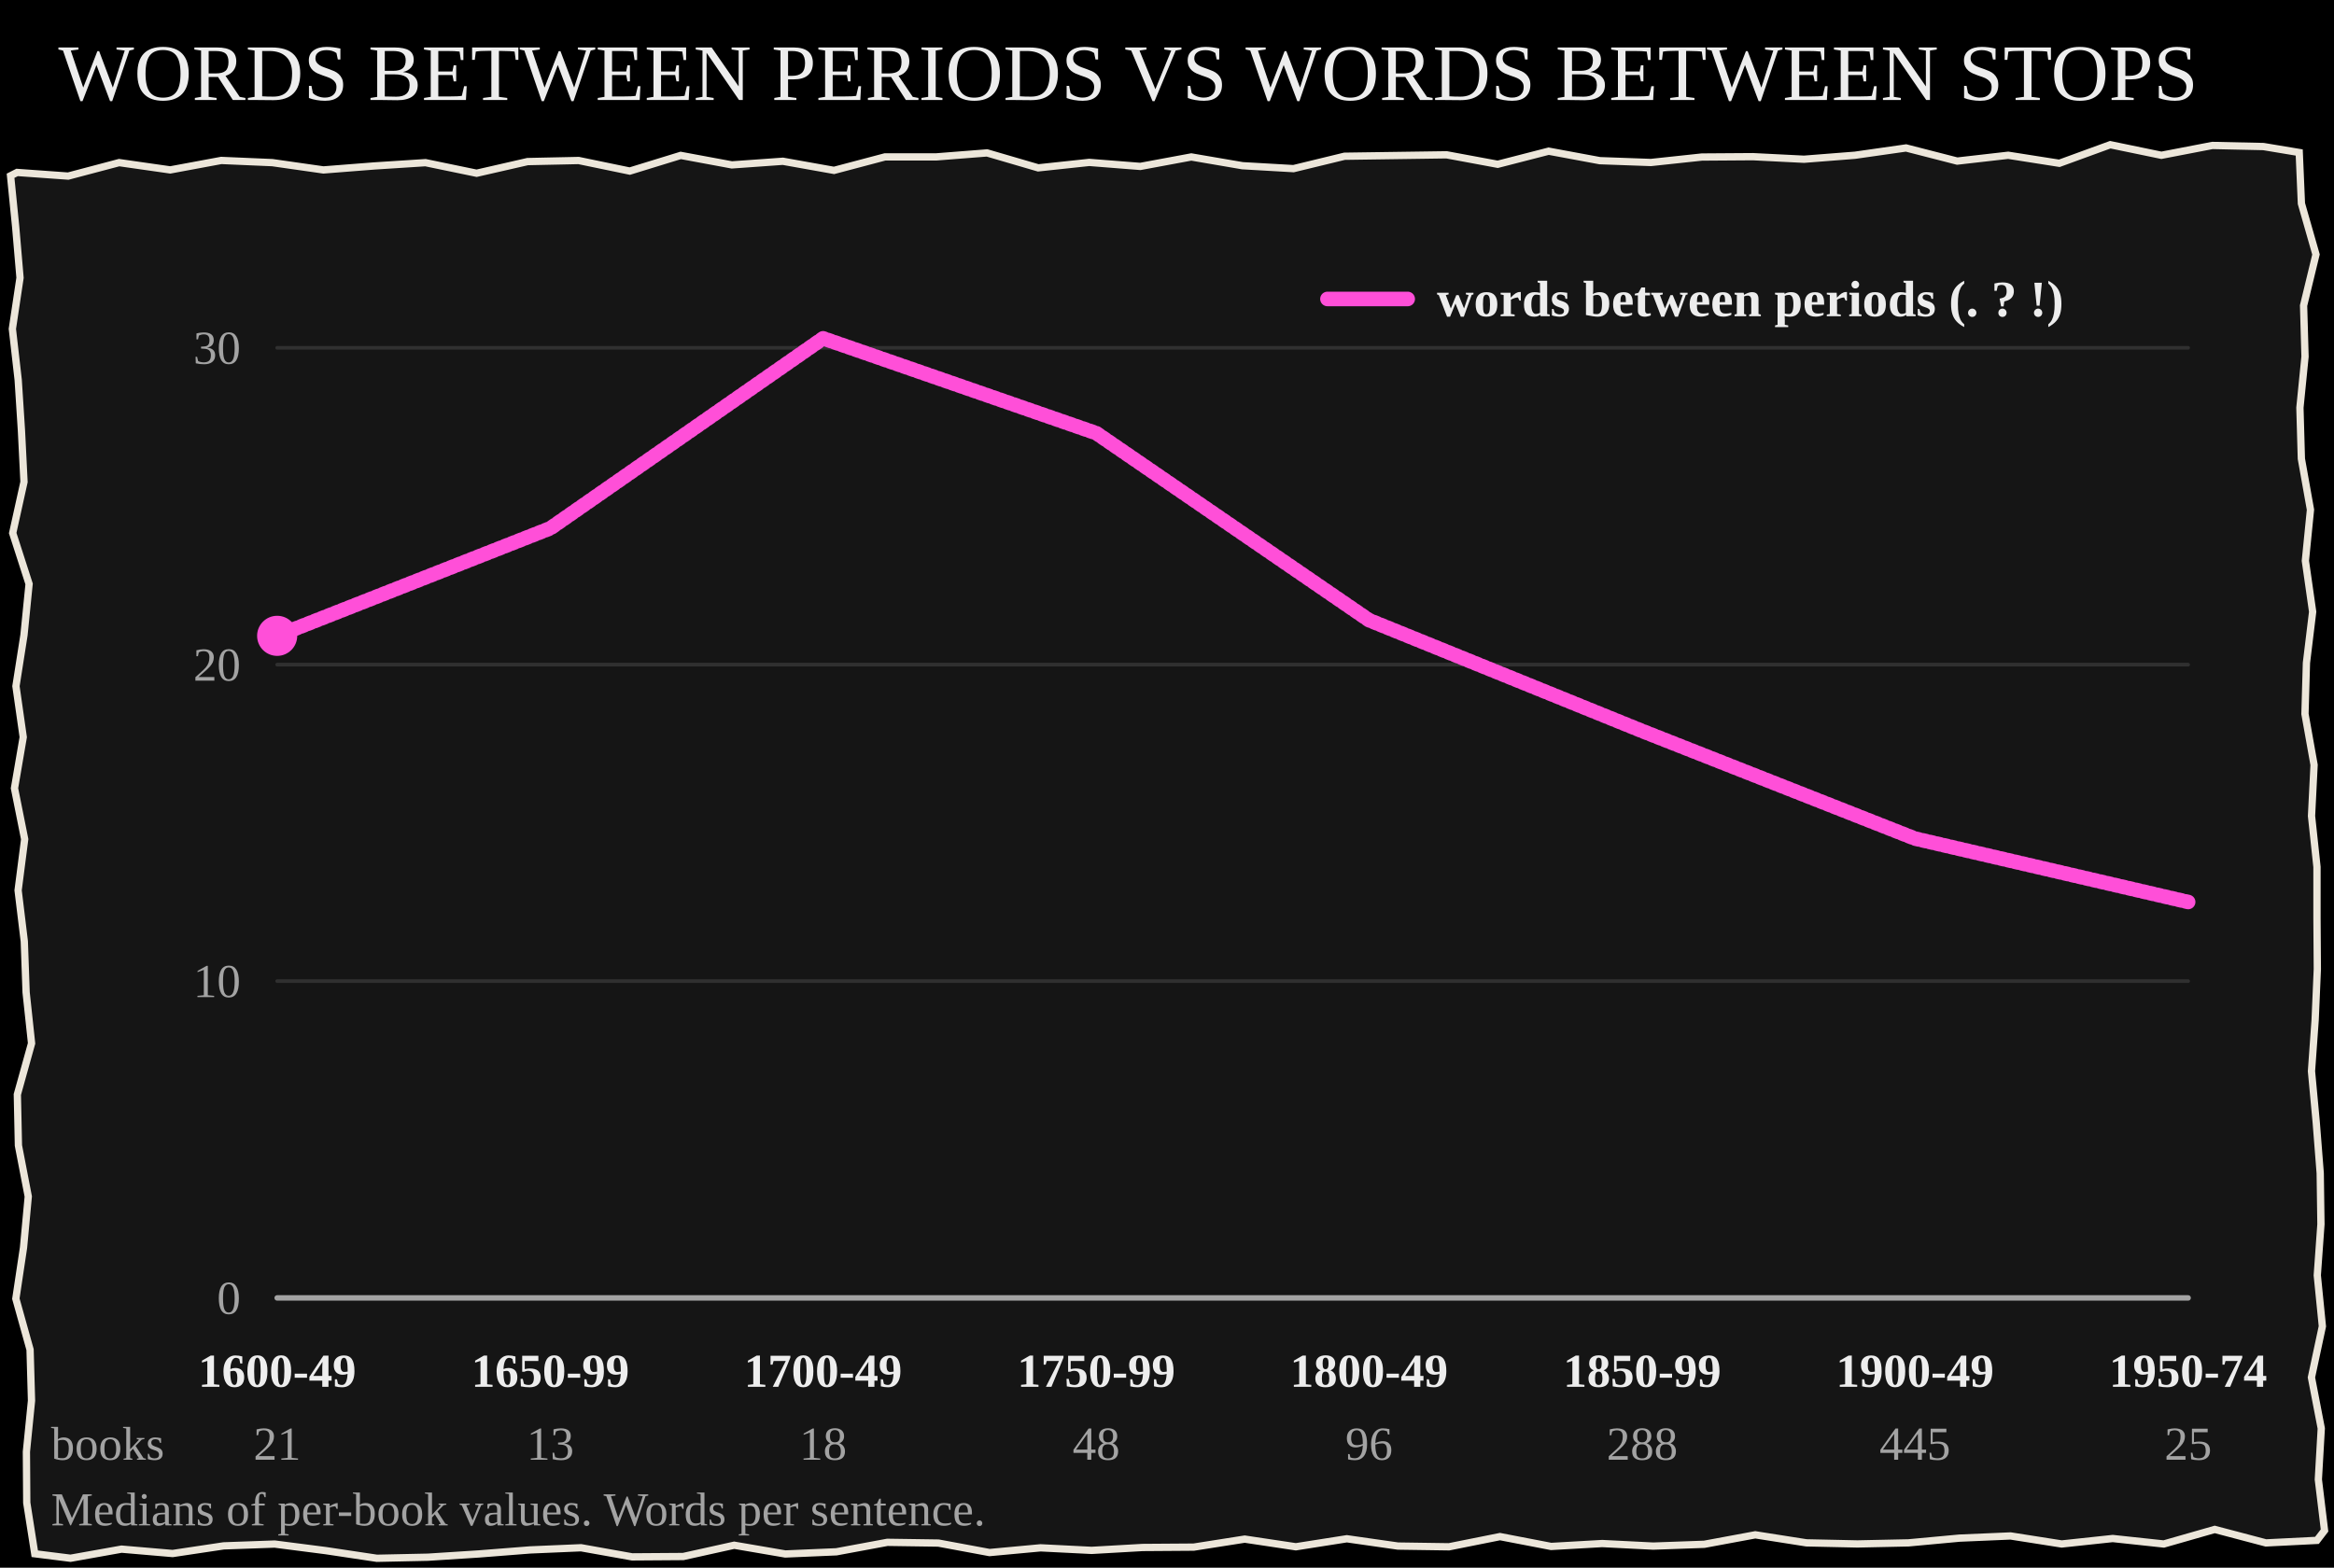
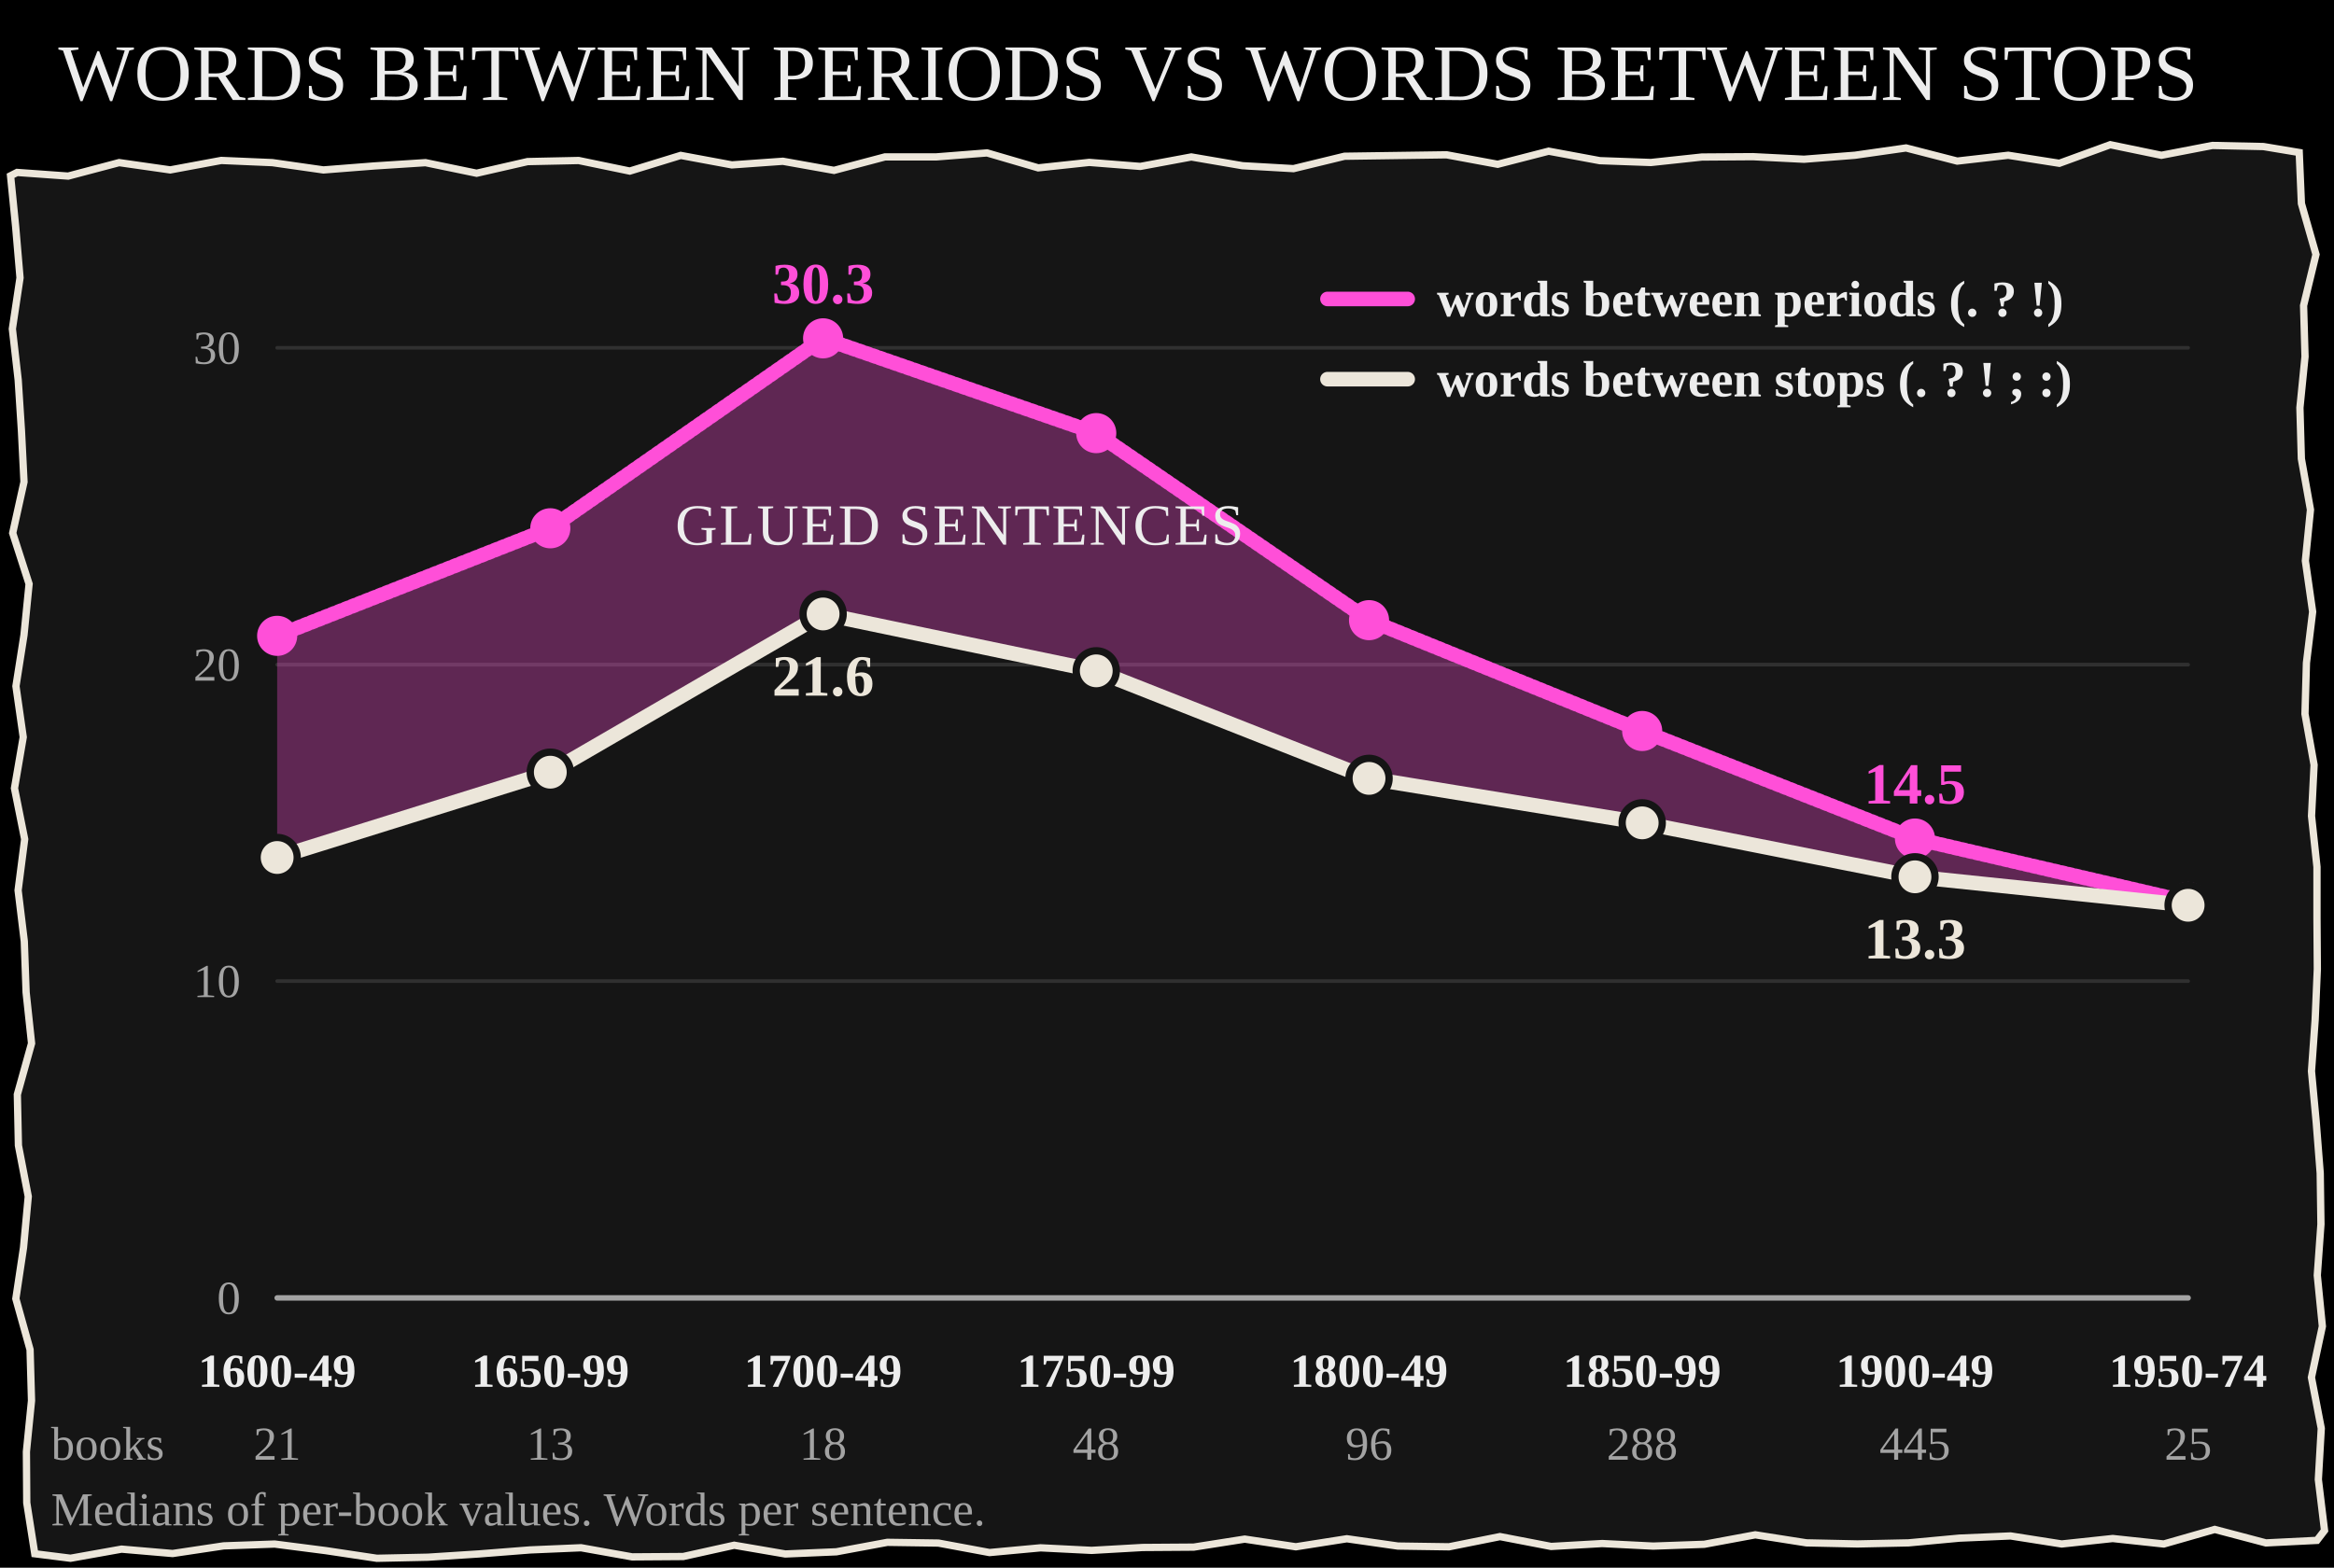
<svg xmlns="http://www.w3.org/2000/svg" viewBox="0 0 640 430" width="640" height="430" role="img" aria-label="Line chart of median sentence length in 954 dated Project Gutenberg books, by 50-year period from 1600 to 1974. Counting only periods, question marks and exclamation marks as sentence ends, sentences peak at 30.3 words in 1700-49 and fall to 14.5 in 1900-49 and 12.5 in 1950-74. Counting semicolons and colons as stops too, the second line runs from 21.6 in 1700-49 to 13.3 in 1900-49, and the two lines meet at 12.4 in 1950-74. The gap between them, the glued sentences, is widest before 1800.">
  <defs />
  <rect width="640" height="430" fill="#000000" />
  <path class="d-paper" d="M6,45.1 L20,46.2 L34,42.6 L48,44.7 L62,42.2 L76,42.9 L90,45 L104,44 L118,43.2 L132,46.2 L146,43.1 L160,42.9 L174,45.9 L188,41.7 L202,44.4 L216,43.5 L230,46.1 L244,42.5 L258,42.6 L272,41.6 L286,45.8 L300,44.4 L314,45.6 L328,43.1 L342,45.6 L356,46.5 L370,43.2 L384,43.1 L398,43 L412,45.7 L426,42.2 L440,44.9 L454,45.5 L468,44.1 L482,44.1 L496,44.9 L510,43.9 L524,42 L538,45.7 L552,44.2 L566,46.5 L580,41.5 L594,44.5 L608,41.9 L622,42.3 L631.8,44 L632.3,58 L636.2,72 L632.7,86 L633,100 L631.5,114 L631.8,128 L634.2,142 L632.7,156 L634.6,170 L632.8,184 L632.3,198 L634.7,212 L633.9,226 L635.3,240 L635.2,254 L635.2,268 L634.5,282 L633.4,296 L634.6,310 L635.6,324 L635.7,338 L634.6,352 L635.9,366 L632.8,380 L635.4,394 L634.5,408 L636.1,422 L634,424.7 L620,425.3 L606,421.5 L592,425.4 L578,423.8 L564,425.2 L550,422.9 L536,423.4 L522,424.6 L508,424.8 L494,424.4 L480,422.1 L466,424.6 L452,425 L438,424.2 L424,424.9 L410,422.1 L396,424.8 L382,424.5 L368,422.4 L354,424.5 L340,422.3 L326,424.4 L312,424.4 L298,425.1 L284,424.3 L270,425.5 L256,422.8 L242,422.5 L228,425 L214,425.5 L200,423 L186,426 L172,426 L158,423.4 L144,423.9 L130,424.9 L116,425.7 L102,425.9 L88,423.7 L74,421.8 L60,422.2 L46,424.2 L32,422.9 L18,425.3 L8.2,424 L6.1,410 L6.1,396 L7.6,382 L7.3,368 L3.5,354 L5.7,340 L7.1,326 L4.5,312 L4.3,298 L8.3,284 L6.9,270 L6.5,256 L4.9,242 L6.8,228 L4.1,214 L6.6,200 L4.7,186 L7,172 L8.5,158 L4.1,144 L7.3,130 L6.7,116 L5.9,102 L4.4,88 L6.6,74 L5.5,60 L4.2,46 Z" fill="#151515" stroke="#ece6da" stroke-width="2" transform="rotate(-0.4 320 234)" />
  <text x="16" y="20" font-family="var(--font-anton, Anton), Impact, sans-serif" font-size="22" fill="#ededed" text-anchor="start" dominant-baseline="central">WORDS BETWEEN PERIODS VS WORDS BETWEEN STOPS</text>
  <path d="M76,356 L600,356" fill="none" stroke="#a3a3a3" stroke-width="1.5" stroke-linecap="round" />
  <text x="66" y="356" font-family="var(--font-hanken-grotesk, 'Hanken Grotesk'), Arial, sans-serif" font-size="13" fill="#a3a3a3" text-anchor="end" dominant-baseline="central">0</text>
  <path d="M76,269.1 L600,269.1" fill="none" stroke="#303030" stroke-width="1" stroke-linecap="round" />
  <text x="66" y="269.1" font-family="var(--font-hanken-grotesk, 'Hanken Grotesk'), Arial, sans-serif" font-size="13" fill="#a3a3a3" text-anchor="end" dominant-baseline="central">10</text>
  <path d="M76,182.3 L600,182.3" fill="none" stroke="#303030" stroke-width="1" stroke-linecap="round" />
  <text x="66" y="182.3" font-family="var(--font-hanken-grotesk, 'Hanken Grotesk'), Arial, sans-serif" font-size="13" fill="#a3a3a3" text-anchor="end" dominant-baseline="central">20</text>
  <path d="M76,95.4 L600,95.4" fill="none" stroke="#303030" stroke-width="1" stroke-linecap="round" />
  <text x="66" y="95.4" font-family="var(--font-hanken-grotesk, 'Hanken Grotesk'), Arial, sans-serif" font-size="13" fill="#a3a3a3" text-anchor="end" dominant-baseline="central">30</text>
  <text x="76" y="376" font-family="var(--font-hanken-grotesk, 'Hanken Grotesk'), Arial, sans-serif" font-size="13" font-weight="600" fill="#ededed" text-anchor="middle" dominant-baseline="central">1600-49</text>
  <text x="76" y="396" font-family="var(--font-hanken-grotesk, 'Hanken Grotesk'), Arial, sans-serif" font-size="13" fill="#a3a3a3" text-anchor="middle" dominant-baseline="central">21</text>
  <text x="150.9" y="376" font-family="var(--font-hanken-grotesk, 'Hanken Grotesk'), Arial, sans-serif" font-size="13" font-weight="600" fill="#ededed" text-anchor="middle" dominant-baseline="central">1650-99</text>
  <text x="150.9" y="396" font-family="var(--font-hanken-grotesk, 'Hanken Grotesk'), Arial, sans-serif" font-size="13" fill="#a3a3a3" text-anchor="middle" dominant-baseline="central">13</text>
  <text x="225.7" y="376" font-family="var(--font-hanken-grotesk, 'Hanken Grotesk'), Arial, sans-serif" font-size="13" font-weight="600" fill="#ededed" text-anchor="middle" dominant-baseline="central">1700-49</text>
  <text x="225.7" y="396" font-family="var(--font-hanken-grotesk, 'Hanken Grotesk'), Arial, sans-serif" font-size="13" fill="#a3a3a3" text-anchor="middle" dominant-baseline="central">18</text>
  <text x="300.6" y="376" font-family="var(--font-hanken-grotesk, 'Hanken Grotesk'), Arial, sans-serif" font-size="13" font-weight="600" fill="#ededed" text-anchor="middle" dominant-baseline="central">1750-99</text>
  <text x="300.6" y="396" font-family="var(--font-hanken-grotesk, 'Hanken Grotesk'), Arial, sans-serif" font-size="13" fill="#a3a3a3" text-anchor="middle" dominant-baseline="central">48</text>
  <text x="375.4" y="376" font-family="var(--font-hanken-grotesk, 'Hanken Grotesk'), Arial, sans-serif" font-size="13" font-weight="600" fill="#ededed" text-anchor="middle" dominant-baseline="central">1800-49</text>
  <text x="375.4" y="396" font-family="var(--font-hanken-grotesk, 'Hanken Grotesk'), Arial, sans-serif" font-size="13" fill="#a3a3a3" text-anchor="middle" dominant-baseline="central">96</text>
  <text x="450.3" y="376" font-family="var(--font-hanken-grotesk, 'Hanken Grotesk'), Arial, sans-serif" font-size="13" font-weight="600" fill="#ededed" text-anchor="middle" dominant-baseline="central">1850-99</text>
  <text x="450.3" y="396" font-family="var(--font-hanken-grotesk, 'Hanken Grotesk'), Arial, sans-serif" font-size="13" fill="#a3a3a3" text-anchor="middle" dominant-baseline="central">288</text>
  <text x="525.1" y="376" font-family="var(--font-hanken-grotesk, 'Hanken Grotesk'), Arial, sans-serif" font-size="13" font-weight="600" fill="#ededed" text-anchor="middle" dominant-baseline="central">1900-49</text>
  <text x="525.1" y="396" font-family="var(--font-hanken-grotesk, 'Hanken Grotesk'), Arial, sans-serif" font-size="13" fill="#a3a3a3" text-anchor="middle" dominant-baseline="central">445</text>
  <text x="600" y="376" font-family="var(--font-hanken-grotesk, 'Hanken Grotesk'), Arial, sans-serif" font-size="13" font-weight="600" fill="#ededed" text-anchor="middle" dominant-baseline="central">1950-74</text>
  <text x="600" y="396" font-family="var(--font-hanken-grotesk, 'Hanken Grotesk'), Arial, sans-serif" font-size="13" fill="#a3a3a3" text-anchor="middle" dominant-baseline="central">25</text>
  <text x="14" y="396" font-family="var(--font-hanken-grotesk, 'Hanken Grotesk'), Arial, sans-serif" font-size="13" fill="#a3a3a3" text-anchor="start" dominant-baseline="central">books</text>
  <text x="14" y="414" font-family="var(--font-hanken-grotesk, 'Hanken Grotesk'), Arial, sans-serif" font-size="13" fill="#a3a3a3" text-anchor="start" dominant-baseline="central">Medians of per-book values. Words per sentence.</text>
-   <g class="anim-live">
-     <path fill="#ff4fd8" fill-opacity="0.32" class="d-paper" d="M76,174.4 L150.9,144.9 L225.7,92.8 L300.6,118.8 L375.4,170.1 L450.3,200.5 L525.1,230 L600,247.4 L600,247.4 L525.1,230 L450.3,200.5 L375.4,170.1 L300.6,118.8 L225.7,92.8 L150.9,144.9 L76,174.4 Z">
-       <animate attributeName="d" calcMode="discrete" values="M76,174.4 L150.9,144.9 L225.7,92.8 L300.6,118.8 L375.4,170.1 L450.3,200.5 L525.1,230 L600,247.4 L600,247.4 L525.1,230 L450.3,200.5 L375.4,170.1 L300.6,118.8 L225.7,92.8 L150.9,144.9 L76,174.4 Z;M76,174.4 L150.9,144.9 L225.7,92.8 L300.6,118.8 L375.4,170.1 L450.3,200.5 L525.1,230 L600,247.4 L600,247.4 L525.1,230 L450.3,200.5 L375.4,170.1 L300.6,118.8 L225.7,92.8 L150.9,144.9 L76,195.6 Z;M76,174.4 L150.9,144.9 L225.7,92.8 L300.6,118.8 L375.4,170.1 L450.3,200.5 L525.1,230 L600,247.4 L600,247.4 L525.1,230 L450.3,200.5 L375.4,170.1 L300.6,118.8 L225.7,92.8 L150.9,151.7 L76,220.5 Z;M76,174.4 L150.9,144.9 L225.7,92.8 L300.6,118.8 L375.4,170.1 L450.3,200.5 L525.1,230 L600,247.4 L600,247.4 L525.1,230 L450.3,200.5 L375.4,170.1 L300.6,118.8 L225.7,92.8 L150.9,185.2 L76,234.6 Z;M76,174.4 L150.9,144.9 L225.7,92.8 L300.6,118.8 L375.4,170.1 L450.3,200.5 L525.1,230 L600,247.4 L600,247.4 L525.1,230 L450.3,200.5 L375.4,170.1 L300.6,118.8 L225.7,123.7 L150.9,205.6 L76,240.6 Z;M76,174.4 L150.9,144.9 L225.7,92.8 L300.6,118.8 L375.4,170.1 L450.3,200.5 L525.1,230 L600,247.4 L600,247.4 L525.1,230 L450.3,200.5 L375.4,170.1 L300.6,130.1 L225.7,152.8 L150.9,215.7 L76,241 Z;M76,174.4 L150.9,144.9 L225.7,92.8 L300.6,118.8 L375.4,170.1 L450.3,200.5 L525.1,230 L600,247.4 L600,247.4 L525.1,230 L450.3,200.5 L375.4,170.1 L300.6,161.1 L225.7,169 L150.9,218.5 L76,238.6 Z;M76,174.4 L150.9,144.9 L225.7,92.8 L300.6,118.8 L375.4,170.1 L450.3,200.5 L525.1,230 L600,247.4 L600,247.4 L525.1,230 L450.3,200.5 L375.4,190.3 L300.6,179.6 L225.7,175.3 L150.9,216.8 L76,235.9 Z;M76,174.4 L150.9,144.9 L225.7,92.8 L300.6,118.8 L375.4,170.1 L450.3,200.5 L525.1,230 L600,247.4 L600,247.4 L525.1,230 L450.3,206.6 L375.4,206.1 L300.6,188.4 L225.7,175.3 L150.9,213.6 L76,235.2 Z;M76,174.4 L150.9,144.9 L225.7,92.8 L300.6,118.8 L375.4,170.1 L450.3,200.5 L525.1,230 L600,247.4 L600,247.4 L525.1,230 L450.3,217.9 L375.4,214.6 L300.6,190.5 L225.7,172 L150.9,211.8 L76,235.2 Z;M76,174.4 L150.9,144.9 L225.7,92.8 L300.6,118.8 L375.4,170.1 L450.3,200.5 L525.1,230 L600,247.4 L600,247.4 L525.1,235.4 L450.3,224.6 L375.4,217.7 L300.6,188.5 L225.7,168.9 L150.9,211.8 L76,235.2 Z;M76,174.4 L150.9,144.9 L225.7,92.8 L300.6,118.8 L375.4,170.1 L450.3,200.5 L525.1,230 L600,247.4 L600,247.7 L525.1,239 L450.3,227.6 L375.4,217.3 L300.6,185.4 L225.7,168.4 L150.9,211.8 L76,235.2 Z;M76,174.4 L150.9,144.9 L225.7,92.8 L300.6,118.8 L375.4,170.1 L450.3,200.5 L525.1,230 L600,247.4 L600,248 L525.1,240.9 L450.3,228.2 L375.4,215.4 L300.6,184 L225.7,168.4 L150.9,211.8 L76,235.2 Z;M76,174.4 L150.9,144.9 L225.7,92.8 L300.6,118.8 L375.4,170.1 L450.3,200.5 L525.1,230 L600,247.4 L600,248.3 L525.1,241.5 L450.3,227.3 L375.4,213.7 L300.6,184 L225.7,168.4 L150.9,211.8 L76,235.2 Z;M76,174.4 L150.9,144.9 L225.7,92.8 L300.6,118.8 L375.4,170.1 L450.3,200.5 L525.1,230 L600,247.4 L600,248.3 L525.1,241.3 L450.3,226.1 L375.4,213.5 L300.6,184 L225.7,168.4 L150.9,211.8 L76,235.2 Z;M76,174.4 L150.9,144.9 L225.7,92.8 L300.6,118.8 L375.4,170.1 L450.3,200.5 L525.1,230 L600,247.4 L600,248.4 L525.1,240.8 L450.3,225.7 L375.4,213.5 L300.6,184 L225.7,168.4 L150.9,211.8 L76,235.2 Z;M76,174.4 L150.9,144.9 L225.7,92.8 L300.6,118.8 L375.4,170.1 L450.3,200.5 L525.1,230 L600,247.4 L600,248.3 L525.1,240.5 L450.3,225.7 L375.4,213.5 L300.6,184 L225.7,168.4 L150.9,211.8 L76,235.2 Z" keyTimes="0;0.225;0.233;0.242;0.25;0.258;0.267;0.275;0.283;0.292;0.3;0.308;0.317;0.325;0.333;0.342;0.35" dur="10s" fill="freeze" />
-     </path>
-     <path d="M76,174.4 L150.9,144.9 L225.7,92.8 L300.6,118.8 L375.4,170.1 L450.3,200.5 L525.1,230 L600,247.4" fill="none" stroke="#ff4fd8" stroke-width="4" stroke-linejoin="round" stroke-linecap="round" pathLength="1" stroke-dasharray="1" class="d-flow" stroke-dashoffset="1">
-       <animate attributeName="stroke-dashoffset" calcMode="discrete" values="1;0.9;0.8;0.7;0.6;0.5;0.4;0.3;0.2;0.1;0" keyTimes="0;0.033;0.042;0.05;0.058;0.067;0.075;0.083;0.092;0.108;0.133" dur="10s" fill="freeze" />
-     </path>
-     <circle cx="76" cy="174.4" r="5.5" fill="#ff4fd8" opacity="1" />
-     <circle cx="150.9" cy="144.9" r="5.5" fill="#ff4fd8" opacity="0">
-       <animate attributeName="opacity" calcMode="discrete" values="0;1" keyTimes="0;0.042" dur="10s" fill="freeze" />
-     </circle>
-     <circle cx="225.7" cy="92.8" r="5.5" fill="#ff4fd8" opacity="0">
-       <animate attributeName="opacity" calcMode="discrete" values="0;1" keyTimes="0;0.05" dur="10s" fill="freeze" />
-     </circle>
-     <circle cx="300.6" cy="118.8" r="5.5" fill="#ff4fd8" opacity="0">
-       <animate attributeName="opacity" calcMode="discrete" values="0;1" keyTimes="0;0.058" dur="10s" fill="freeze" />
-     </circle>
-     <circle cx="375.4" cy="170.1" r="5.5" fill="#ff4fd8" opacity="0">
-       <animate attributeName="opacity" calcMode="discrete" values="0;1" keyTimes="0;0.075" dur="10s" fill="freeze" />
-     </circle>
-     <circle cx="450.3" cy="200.5" r="5.5" fill="#ff4fd8" opacity="0">
-       <animate attributeName="opacity" calcMode="discrete" values="0;1" keyTimes="0;0.092" dur="10s" fill="freeze" />
-     </circle>
-     <circle cx="525.1" cy="230" r="5.5" fill="#ff4fd8" opacity="0">
-       <animate attributeName="opacity" calcMode="discrete" values="0;1" keyTimes="0;0.108" dur="10s" fill="freeze" />
-     </circle>
-     <circle cx="600" cy="247.4" r="5.5" fill="#ff4fd8" opacity="0">
-       <animate attributeName="opacity" calcMode="discrete" values="0;1" keyTimes="0;0.175" dur="10s" fill="freeze" />
-     </circle>
-     <path fill="none" stroke="#ece6da" stroke-width="4" stroke-linejoin="round" stroke-linecap="round" class="d-flow" d="M76,174.4 L150.9,144.9 L225.7,92.8 L300.6,118.8 L375.4,170.1 L450.3,200.5 L525.1,230 L600,247.4" opacity="0">
-       <animate attributeName="d" calcMode="discrete" values="M76,174.4 L150.9,144.9 L225.7,92.8 L300.6,118.8 L375.4,170.1 L450.3,200.5 L525.1,230 L600,247.4;M76,195.6 L150.9,144.9 L225.7,92.8 L300.6,118.8 L375.4,170.1 L450.3,200.5 L525.1,230 L600,247.4;M76,220.5 L150.9,151.7 L225.7,92.8 L300.6,118.8 L375.4,170.1 L450.3,200.5 L525.1,230 L600,247.4;M76,234.6 L150.9,185.2 L225.7,92.8 L300.6,118.8 L375.4,170.1 L450.3,200.5 L525.1,230 L600,247.4;M76,240.6 L150.9,205.6 L225.7,123.7 L300.6,118.8 L375.4,170.1 L450.3,200.5 L525.1,230 L600,247.4;M76,241 L150.9,215.7 L225.7,152.8 L300.6,130.1 L375.4,170.1 L450.3,200.5 L525.1,230 L600,247.4;M76,238.6 L150.9,218.5 L225.7,169 L300.6,161.1 L375.4,170.1 L450.3,200.5 L525.1,230 L600,247.4;M76,235.9 L150.9,216.8 L225.7,175.3 L300.6,179.6 L375.4,190.3 L450.3,200.5 L525.1,230 L600,247.4;M76,235.2 L150.9,213.6 L225.7,175.3 L300.6,188.4 L375.4,206.1 L450.3,206.6 L525.1,230 L600,247.4;M76,235.2 L150.9,211.8 L225.7,172 L300.6,190.5 L375.4,214.6 L450.3,217.9 L525.1,230 L600,247.4;M76,235.2 L150.9,211.8 L225.7,168.9 L300.6,188.5 L375.4,217.7 L450.3,224.6 L525.1,235.4 L600,247.4;M76,235.2 L150.9,211.8 L225.7,168.4 L300.6,185.4 L375.4,217.3 L450.3,227.6 L525.1,239 L600,247.7;M76,235.2 L150.9,211.8 L225.7,168.4 L300.6,184 L375.4,215.4 L450.3,228.2 L525.1,240.9 L600,248;M76,235.2 L150.9,211.8 L225.7,168.4 L300.6,184 L375.4,213.7 L450.3,227.3 L525.1,241.5 L600,248.3;M76,235.2 L150.9,211.8 L225.7,168.4 L300.6,184 L375.4,213.5 L450.3,226.1 L525.1,241.3 L600,248.3;M76,235.2 L150.9,211.8 L225.7,168.4 L300.6,184 L375.4,213.5 L450.3,225.7 L525.1,240.8 L600,248.4;M76,235.2 L150.9,211.8 L225.7,168.4 L300.6,184 L375.4,213.5 L450.3,225.7 L525.1,240.5 L600,248.3" keyTimes="0;0.225;0.233;0.242;0.25;0.258;0.267;0.275;0.283;0.292;0.3;0.308;0.317;0.325;0.333;0.342;0.35" dur="10s" fill="freeze" />
-       <animate attributeName="opacity" calcMode="discrete" values="0;1" keyTimes="0;0.225" dur="10s" fill="freeze" />
-     </path>
-     <circle cx="76" r="5.5" fill="#ece6da" stroke="#151515" stroke-width="2" cy="174.4" opacity="0">
-       <animate attributeName="cy" calcMode="discrete" values="174.4;195.6;220.5;234.6;240.6;241;238.6;235.9;235.2" keyTimes="0;0.225;0.233;0.242;0.25;0.258;0.267;0.275;0.283" dur="10s" fill="freeze" />
-       <animate attributeName="opacity" calcMode="discrete" values="0;1" keyTimes="0;0.225" dur="10s" fill="freeze" />
-     </circle>
-     <circle cx="150.9" r="5.5" fill="#ece6da" stroke="#151515" stroke-width="2" cy="144.9" opacity="0">
-       <animate attributeName="cy" calcMode="discrete" values="144.9;151.7;185.2;205.6;215.7;218.5;216.8;213.6;211.8" keyTimes="0;0.233;0.242;0.25;0.258;0.267;0.275;0.283;0.292" dur="10s" fill="freeze" />
-       <animate attributeName="opacity" calcMode="discrete" values="0;1" keyTimes="0;0.225" dur="10s" fill="freeze" />
-     </circle>
-     <circle cx="225.7" r="5.5" fill="#ece6da" stroke="#151515" stroke-width="2" cy="92.8" opacity="0">
-       <animate attributeName="cy" calcMode="discrete" values="92.8;123.7;152.8;169;175.3;172;168.9;168.4" keyTimes="0;0.25;0.258;0.267;0.275;0.292;0.3;0.308" dur="10s" fill="freeze" />
-       <animate attributeName="opacity" calcMode="discrete" values="0;1" keyTimes="0;0.225" dur="10s" fill="freeze" />
-     </circle>
-     <circle cx="300.6" r="5.5" fill="#ece6da" stroke="#151515" stroke-width="2" cy="118.8" opacity="0">
-       <animate attributeName="cy" calcMode="discrete" values="118.8;130.1;161.1;179.6;188.4;190.5;188.5;185.4;184" keyTimes="0;0.258;0.267;0.275;0.283;0.292;0.3;0.308;0.317" dur="10s" fill="freeze" />
-       <animate attributeName="opacity" calcMode="discrete" values="0;1" keyTimes="0;0.225" dur="10s" fill="freeze" />
-     </circle>
-     <circle cx="375.4" r="5.5" fill="#ece6da" stroke="#151515" stroke-width="2" cy="170.1" opacity="0">
-       <animate attributeName="cy" calcMode="discrete" values="170.1;190.3;206.1;214.6;217.7;217.3;215.4;213.7;213.5" keyTimes="0;0.275;0.283;0.292;0.3;0.308;0.317;0.325;0.333" dur="10s" fill="freeze" />
-       <animate attributeName="opacity" calcMode="discrete" values="0;1" keyTimes="0;0.225" dur="10s" fill="freeze" />
-     </circle>
-     <circle cx="450.3" r="5.5" fill="#ece6da" stroke="#151515" stroke-width="2" cy="200.5" opacity="0">
-       <animate attributeName="cy" calcMode="discrete" values="200.5;206.6;217.9;224.6;227.6;228.2;227.3;226.1;225.7" keyTimes="0;0.283;0.292;0.3;0.308;0.317;0.325;0.333;0.342" dur="10s" fill="freeze" />
-       <animate attributeName="opacity" calcMode="discrete" values="0;1" keyTimes="0;0.225" dur="10s" fill="freeze" />
-     </circle>
-     <circle cx="525.1" r="5.5" fill="#ece6da" stroke="#151515" stroke-width="2" cy="230" opacity="0">
-       <animate attributeName="cy" calcMode="discrete" values="230;235.4;239;240.9;241.5;241.3;240.8;240.5" keyTimes="0;0.3;0.308;0.317;0.325;0.333;0.342;0.35" dur="10s" fill="freeze" />
-       <animate attributeName="opacity" calcMode="discrete" values="0;1" keyTimes="0;0.225" dur="10s" fill="freeze" />
-     </circle>
-     <circle cx="600" r="5.5" fill="#ece6da" stroke="#151515" stroke-width="2" cy="247.4" opacity="0">
-       <animate attributeName="cy" calcMode="discrete" values="247.4;247.7;248;248.3;248.4;248.3" keyTimes="0;0.308;0.317;0.325;0.342;0.35" dur="10s" fill="freeze" />
-       <animate attributeName="opacity" calcMode="discrete" values="0;1" keyTimes="0;0.225" dur="10s" fill="freeze" />
-     </circle>
-     <text x="263.1" y="144" font-family="var(--font-anton, Anton), Impact, sans-serif" font-size="16" fill="#ededed" text-anchor="middle" dominant-baseline="central" letter-spacing="0.5" opacity="0">
-       <animate attributeName="opacity" calcMode="discrete" values="0;1" keyTimes="0;0.342" dur="10s" fill="freeze" />GLUED SENTENCES</text>
-     <text x="225.7" y="77.8" font-family="var(--font-hanken-grotesk, 'Hanken Grotesk'), Arial, sans-serif" font-size="16" font-weight="700" fill="#ff4fd8" text-anchor="middle" dominant-baseline="central" opacity="0">
-       <animate attributeName="opacity" calcMode="discrete" values="0;1" keyTimes="0;0.083" dur="10s" fill="freeze" />30.3</text>
-     <text x="525.1" y="215" font-family="var(--font-hanken-grotesk, 'Hanken Grotesk'), Arial, sans-serif" font-size="16" font-weight="700" fill="#ff4fd8" text-anchor="middle" dominant-baseline="central" opacity="0">
-       <animate attributeName="opacity" calcMode="discrete" values="0;1" keyTimes="0;0.175" dur="10s" fill="freeze" />14.5</text>
-     <text x="225.7" y="185.4" font-family="var(--font-hanken-grotesk, 'Hanken Grotesk'), Arial, sans-serif" font-size="16" font-weight="700" fill="#ece6da" text-anchor="middle" dominant-baseline="central" opacity="0">
-       <animate attributeName="opacity" calcMode="discrete" values="0;1" keyTimes="0;0.342" dur="10s" fill="freeze" />21.6</text>
-     <text x="525.1" y="257.5" font-family="var(--font-hanken-grotesk, 'Hanken Grotesk'), Arial, sans-serif" font-size="16" font-weight="700" fill="#ece6da" text-anchor="middle" dominant-baseline="central" opacity="0">
-       <animate attributeName="opacity" calcMode="discrete" values="0;1" keyTimes="0;0.342" dur="10s" fill="freeze" />13.3</text>
-     <line x1="364" x2="386" y1="82" y2="82" stroke="#ff4fd8" stroke-width="4" stroke-linecap="round" />
-     <text x="394" y="82" font-family="var(--font-hanken-grotesk, 'Hanken Grotesk'), Arial, sans-serif" font-size="14" font-weight="600" fill="#ededed" text-anchor="start" dominant-baseline="central">words between periods (. ? !)</text>
-     <line x1="364" x2="386" y1="104" y2="104" stroke="#ece6da" stroke-width="4" stroke-linecap="round" opacity="0">
-       <animate attributeName="opacity" calcMode="discrete" values="0;1" keyTimes="0;0.225" dur="10s" fill="freeze" />
-     </line>
-     <text x="394" y="104" font-family="var(--font-hanken-grotesk, 'Hanken Grotesk'), Arial, sans-serif" font-size="14" font-weight="600" fill="#ededed" text-anchor="start" dominant-baseline="central" opacity="0">
-       <animate attributeName="opacity" calcMode="discrete" values="0;1" keyTimes="0;0.225" dur="10s" fill="freeze" />words between stops (. ? ! ; :)</text>
-   </g>
-   <g class="anim-still" display="none">
-     <path fill="#ff4fd8" fill-opacity="0.32" class="d-paper" d="M76,174.4 L150.9,144.9 L225.7,92.8 L300.6,118.8 L375.4,170.1 L450.3,200.5 L525.1,230 L600,247.4 L600,248.3 L525.1,240.5 L450.3,225.7 L375.4,213.5 L300.6,184 L225.7,168.4 L150.9,211.8 L76,235.2 Z" />
-     <path d="M76,174.4 L150.9,144.9 L225.7,92.8 L300.6,118.8 L375.4,170.1 L450.3,200.5 L525.1,230 L600,247.4" fill="none" stroke="#ff4fd8" stroke-width="4" stroke-linejoin="round" stroke-linecap="round" pathLength="1" stroke-dasharray="1" class="d-flow" stroke-dashoffset="0" />
-     <circle cx="76" cy="174.4" r="5.5" fill="#ff4fd8" opacity="1" />
-     <circle cx="150.9" cy="144.9" r="5.5" fill="#ff4fd8" opacity="1" />
-     <circle cx="225.7" cy="92.8" r="5.5" fill="#ff4fd8" opacity="1" />
-     <circle cx="300.6" cy="118.8" r="5.5" fill="#ff4fd8" opacity="1" />
-     <circle cx="375.4" cy="170.1" r="5.5" fill="#ff4fd8" opacity="1" />
-     <circle cx="450.3" cy="200.5" r="5.5" fill="#ff4fd8" opacity="1" />
-     <circle cx="525.1" cy="230" r="5.5" fill="#ff4fd8" opacity="1" />
-     <circle cx="600" cy="247.4" r="5.5" fill="#ff4fd8" opacity="1" />
-     <path fill="none" stroke="#ece6da" stroke-width="4" stroke-linejoin="round" stroke-linecap="round" class="d-flow" d="M76,235.2 L150.9,211.8 L225.7,168.4 L300.6,184 L375.4,213.5 L450.3,225.7 L525.1,240.5 L600,248.3" opacity="1" />
-     <circle cx="76" r="5.5" fill="#ece6da" stroke="#151515" stroke-width="2" cy="235.2" opacity="1" />
-     <circle cx="150.9" r="5.5" fill="#ece6da" stroke="#151515" stroke-width="2" cy="211.8" opacity="1" />
-     <circle cx="225.7" r="5.5" fill="#ece6da" stroke="#151515" stroke-width="2" cy="168.4" opacity="1" />
-     <circle cx="300.6" r="5.5" fill="#ece6da" stroke="#151515" stroke-width="2" cy="184" opacity="1" />
-     <circle cx="375.4" r="5.5" fill="#ece6da" stroke="#151515" stroke-width="2" cy="213.5" opacity="1" />
-     <circle cx="450.3" r="5.5" fill="#ece6da" stroke="#151515" stroke-width="2" cy="225.7" opacity="1" />
-     <circle cx="525.1" r="5.5" fill="#ece6da" stroke="#151515" stroke-width="2" cy="240.5" opacity="1" />
-     <circle cx="600" r="5.5" fill="#ece6da" stroke="#151515" stroke-width="2" cy="248.3" opacity="1" />
-     <text x="263.1" y="144" font-family="var(--font-anton, Anton), Impact, sans-serif" font-size="16" fill="#ededed" text-anchor="middle" dominant-baseline="central" letter-spacing="0.5" opacity="1">GLUED SENTENCES</text>
-     <text x="225.7" y="77.8" font-family="var(--font-hanken-grotesk, 'Hanken Grotesk'), Arial, sans-serif" font-size="16" font-weight="700" fill="#ff4fd8" text-anchor="middle" dominant-baseline="central" opacity="1">30.3</text>
-     <text x="525.1" y="215" font-family="var(--font-hanken-grotesk, 'Hanken Grotesk'), Arial, sans-serif" font-size="16" font-weight="700" fill="#ff4fd8" text-anchor="middle" dominant-baseline="central" opacity="1">14.5</text>
-     <text x="225.7" y="185.4" font-family="var(--font-hanken-grotesk, 'Hanken Grotesk'), Arial, sans-serif" font-size="16" font-weight="700" fill="#ece6da" text-anchor="middle" dominant-baseline="central" opacity="1">21.6</text>
-     <text x="525.1" y="257.5" font-family="var(--font-hanken-grotesk, 'Hanken Grotesk'), Arial, sans-serif" font-size="16" font-weight="700" fill="#ece6da" text-anchor="middle" dominant-baseline="central" opacity="1">13.3</text>
-     <line x1="364" x2="386" y1="82" y2="82" stroke="#ff4fd8" stroke-width="4" stroke-linecap="round" />
-     <text x="394" y="82" font-family="var(--font-hanken-grotesk, 'Hanken Grotesk'), Arial, sans-serif" font-size="14" font-weight="600" fill="#ededed" text-anchor="start" dominant-baseline="central">words between periods (. ? !)</text>
-     <line x1="364" x2="386" y1="104" y2="104" stroke="#ece6da" stroke-width="4" stroke-linecap="round" opacity="1" />
-     <text x="394" y="104" font-family="var(--font-hanken-grotesk, 'Hanken Grotesk'), Arial, sans-serif" font-size="14" font-weight="600" fill="#ededed" text-anchor="start" dominant-baseline="central" opacity="1">words between stops (. ? ! ; :)</text>
-   </g>
+   <path fill="#ff4fd8" fill-opacity="0.32" class="d-paper" d="M76,174.4 L150.9,144.9 L225.7,92.8 L300.6,118.8 L375.4,170.1 L450.3,200.5 L525.1,230 L600,247.4 L600,248.3 L525.1,240.5 L450.3,225.7 L375.4,213.5 L300.6,184 L225.7,168.4 L150.9,211.8 L76,235.2 Z" />
+   <path d="M76,174.4 L150.9,144.9 L225.7,92.8 L300.6,118.8 L375.4,170.1 L450.3,200.5 L525.1,230 L600,247.4" fill="none" stroke="#ff4fd8" stroke-width="4" stroke-linejoin="round" stroke-linecap="round" pathLength="1" stroke-dasharray="1" class="d-flow" stroke-dashoffset="0" />
+   <circle cx="76" cy="174.4" r="5.5" fill="#ff4fd8" opacity="1" />
+   <circle cx="150.9" cy="144.9" r="5.5" fill="#ff4fd8" opacity="1" />
+   <circle cx="225.7" cy="92.8" r="5.5" fill="#ff4fd8" opacity="1" />
+   <circle cx="300.6" cy="118.8" r="5.5" fill="#ff4fd8" opacity="1" />
+   <circle cx="375.4" cy="170.1" r="5.5" fill="#ff4fd8" opacity="1" />
+   <circle cx="450.3" cy="200.5" r="5.5" fill="#ff4fd8" opacity="1" />
+   <circle cx="525.1" cy="230" r="5.5" fill="#ff4fd8" opacity="1" />
+   <circle cx="600" cy="247.4" r="5.5" fill="#ff4fd8" opacity="1" />
+   <path fill="none" stroke="#ece6da" stroke-width="4" stroke-linejoin="round" stroke-linecap="round" class="d-flow" d="M76,235.2 L150.9,211.8 L225.7,168.4 L300.6,184 L375.4,213.5 L450.3,225.7 L525.1,240.5 L600,248.3" opacity="1" />
+   <circle cx="76" r="5.5" fill="#ece6da" stroke="#151515" stroke-width="2" cy="235.2" opacity="1" />
+   <circle cx="150.9" r="5.5" fill="#ece6da" stroke="#151515" stroke-width="2" cy="211.8" opacity="1" />
+   <circle cx="225.7" r="5.5" fill="#ece6da" stroke="#151515" stroke-width="2" cy="168.4" opacity="1" />
+   <circle cx="300.6" r="5.5" fill="#ece6da" stroke="#151515" stroke-width="2" cy="184" opacity="1" />
+   <circle cx="375.4" r="5.5" fill="#ece6da" stroke="#151515" stroke-width="2" cy="213.5" opacity="1" />
+   <circle cx="450.3" r="5.5" fill="#ece6da" stroke="#151515" stroke-width="2" cy="225.7" opacity="1" />
+   <circle cx="525.1" r="5.5" fill="#ece6da" stroke="#151515" stroke-width="2" cy="240.5" opacity="1" />
+   <circle cx="600" r="5.5" fill="#ece6da" stroke="#151515" stroke-width="2" cy="248.3" opacity="1" />
+   <text x="263.1" y="144" font-family="var(--font-anton, Anton), Impact, sans-serif" font-size="16" fill="#ededed" text-anchor="middle" dominant-baseline="central" letter-spacing="0.5" opacity="1">GLUED SENTENCES</text>
+   <text x="225.7" y="77.8" font-family="var(--font-hanken-grotesk, 'Hanken Grotesk'), Arial, sans-serif" font-size="16" font-weight="700" fill="#ff4fd8" text-anchor="middle" dominant-baseline="central" opacity="1">30.3</text>
+   <text x="525.1" y="215" font-family="var(--font-hanken-grotesk, 'Hanken Grotesk'), Arial, sans-serif" font-size="16" font-weight="700" fill="#ff4fd8" text-anchor="middle" dominant-baseline="central" opacity="1">14.5</text>
+   <text x="225.7" y="185.4" font-family="var(--font-hanken-grotesk, 'Hanken Grotesk'), Arial, sans-serif" font-size="16" font-weight="700" fill="#ece6da" text-anchor="middle" dominant-baseline="central" opacity="1">21.6</text>
+   <text x="525.1" y="257.5" font-family="var(--font-hanken-grotesk, 'Hanken Grotesk'), Arial, sans-serif" font-size="16" font-weight="700" fill="#ece6da" text-anchor="middle" dominant-baseline="central" opacity="1">13.3</text>
+   <line x1="364" x2="386" y1="82" y2="82" stroke="#ff4fd8" stroke-width="4" stroke-linecap="round" />
+   <text x="394" y="82" font-family="var(--font-hanken-grotesk, 'Hanken Grotesk'), Arial, sans-serif" font-size="14" font-weight="600" fill="#ededed" text-anchor="start" dominant-baseline="central">words between periods (. ? !)</text>
+   <line x1="364" x2="386" y1="104" y2="104" stroke="#ece6da" stroke-width="4" stroke-linecap="round" opacity="1" />
+   <text x="394" y="104" font-family="var(--font-hanken-grotesk, 'Hanken Grotesk'), Arial, sans-serif" font-size="14" font-weight="600" fill="#ededed" text-anchor="start" dominant-baseline="central" opacity="1">words between stops (. ? ! ; :)</text>
</svg>
